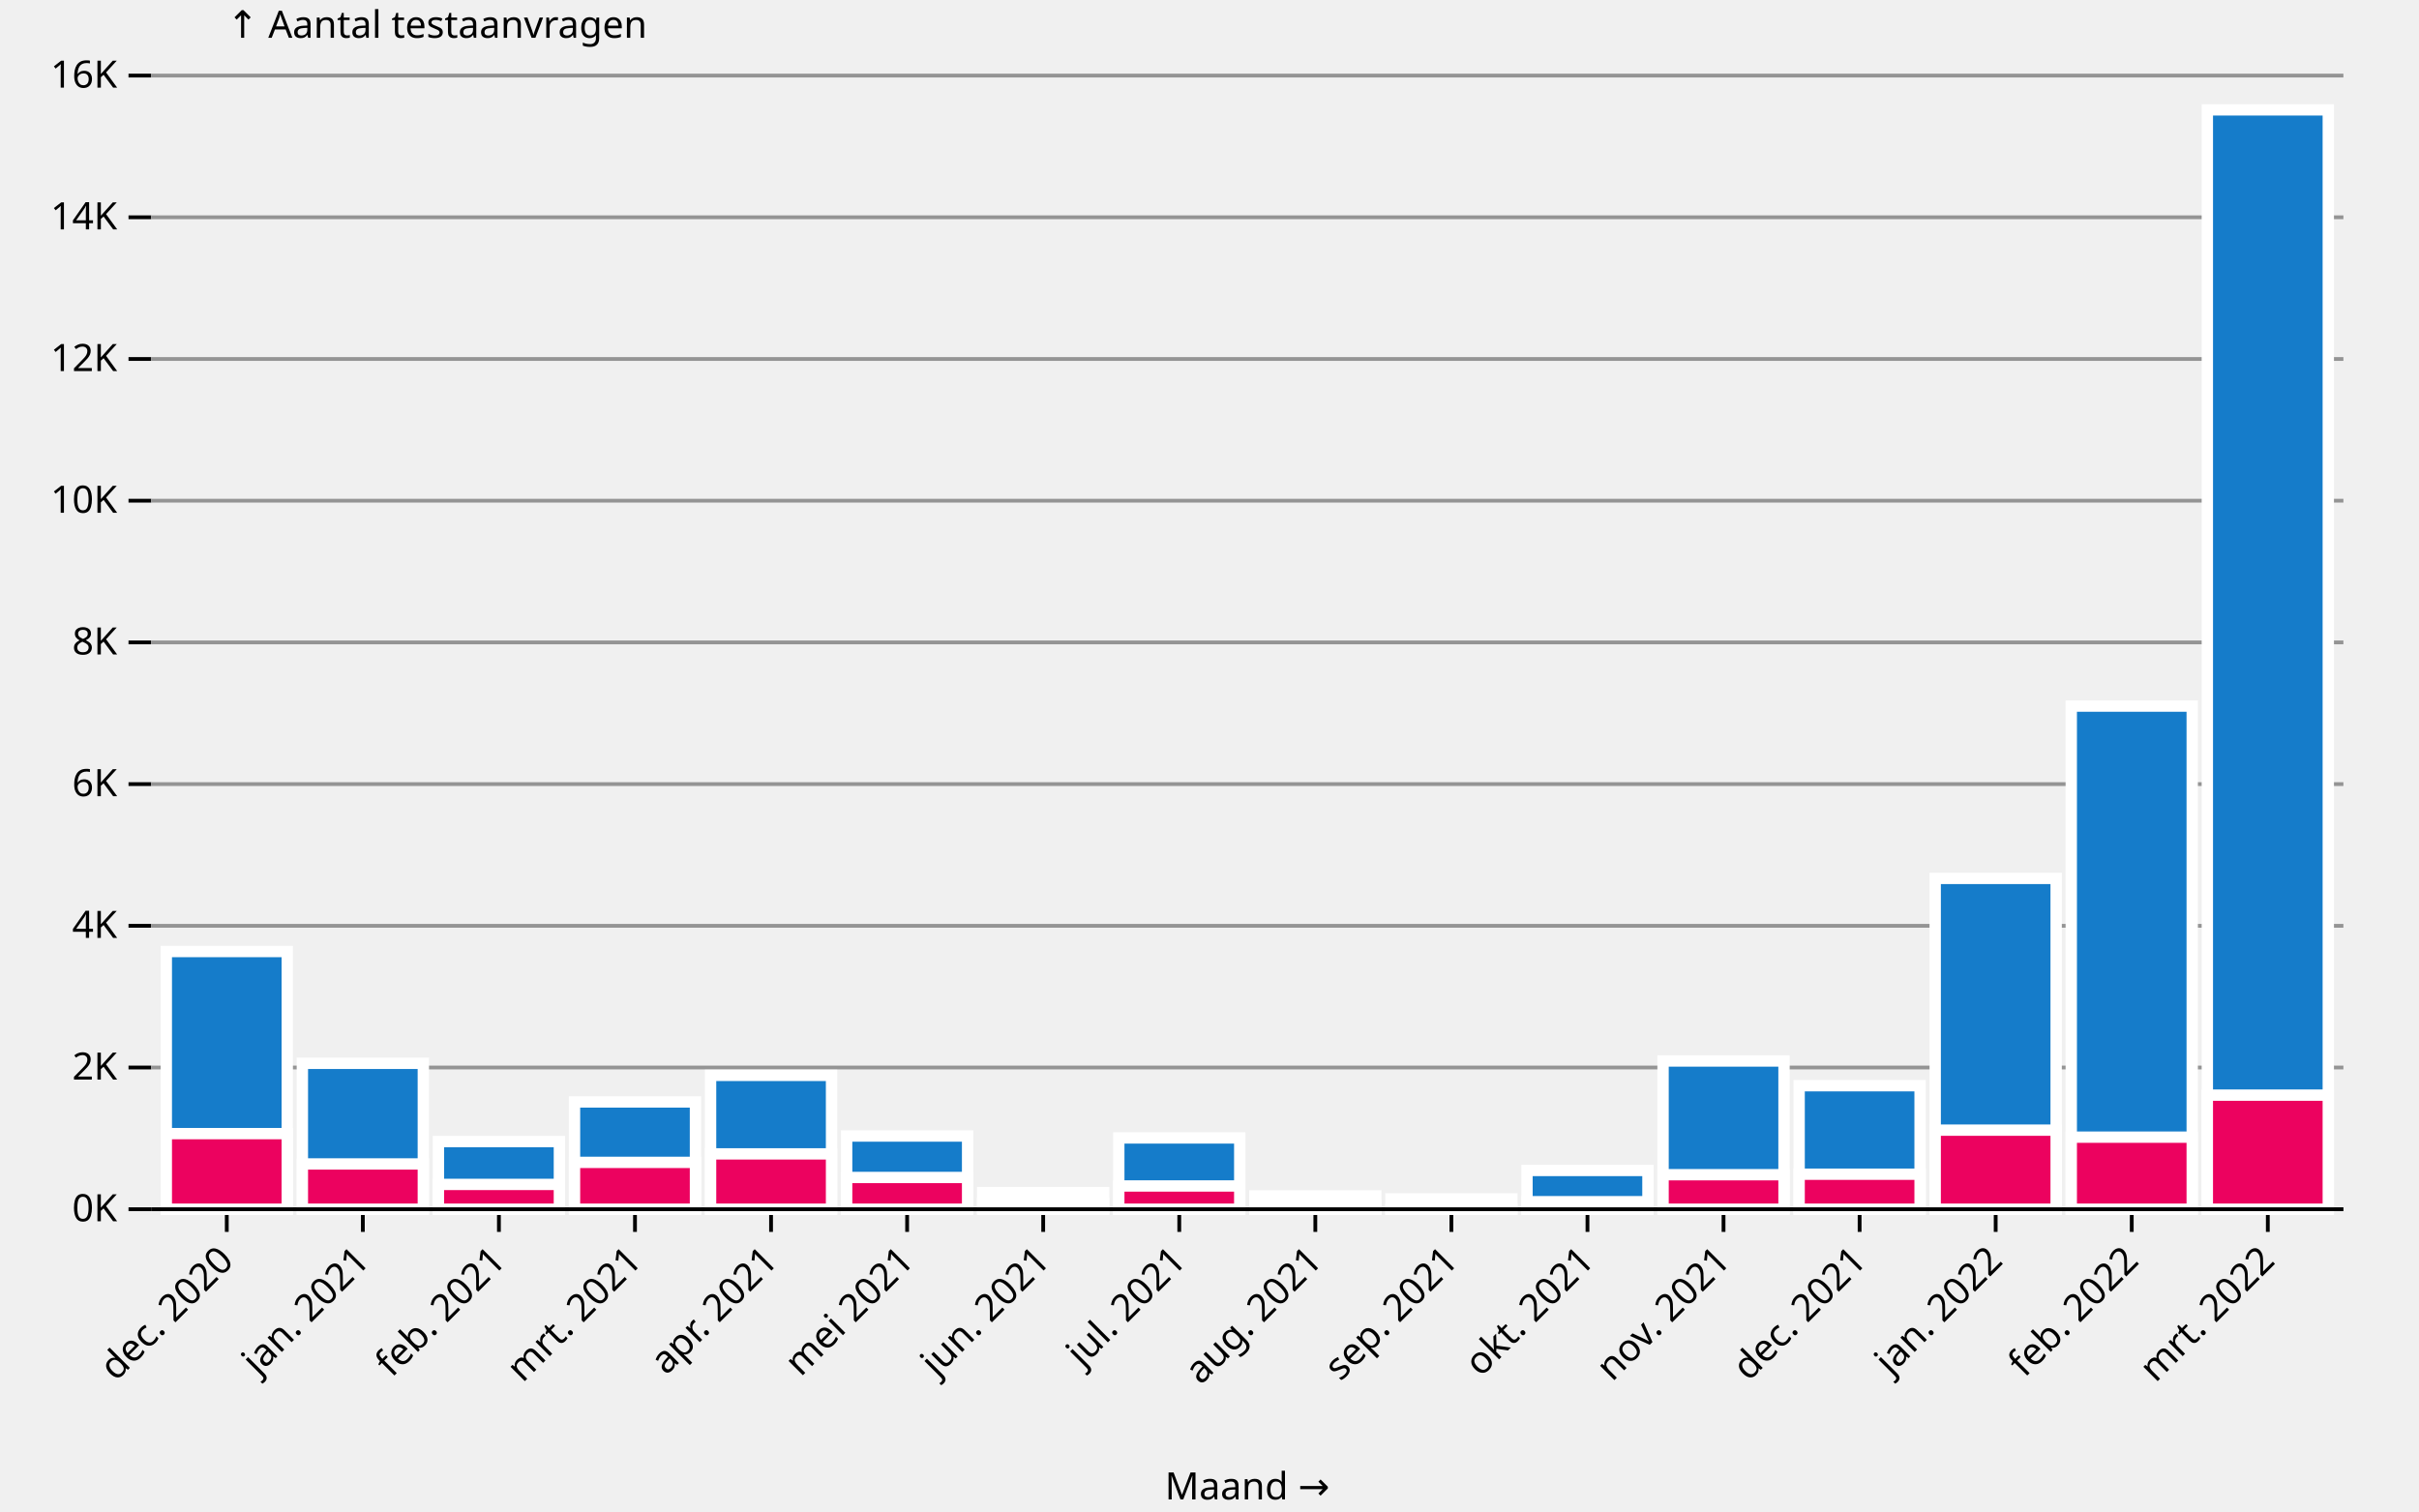
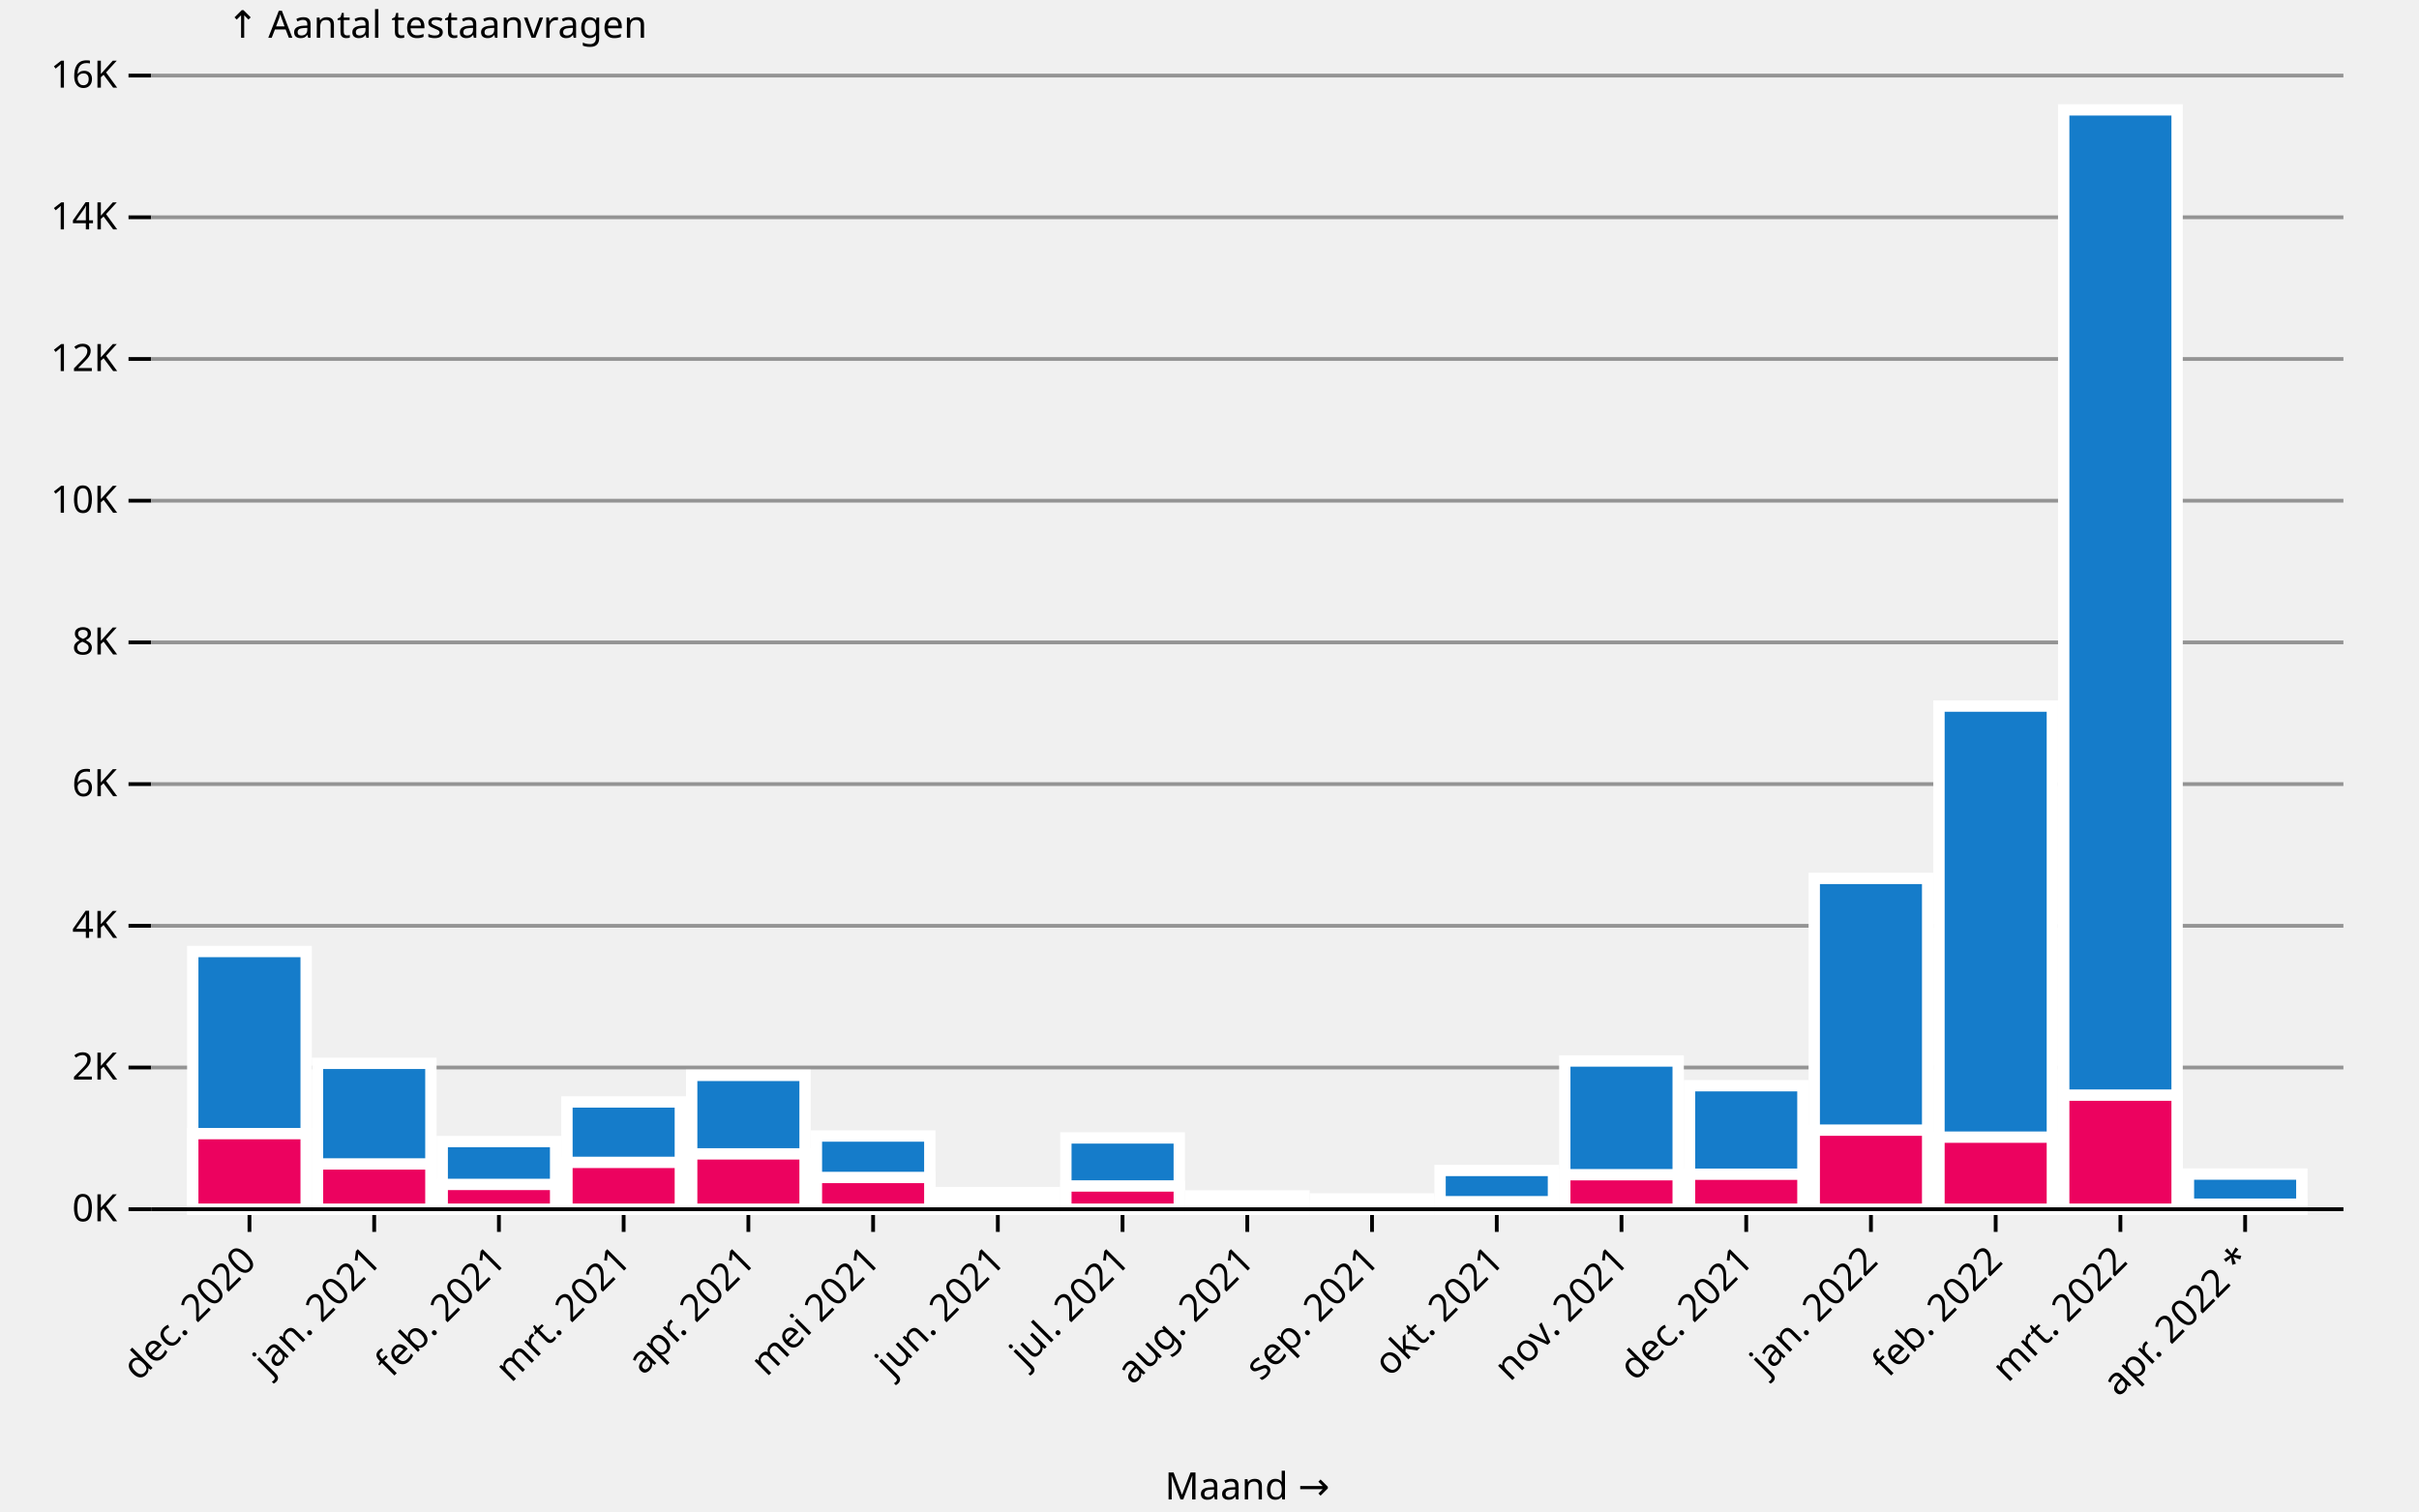
<svg xmlns="http://www.w3.org/2000/svg" class="plot-9e1b856ca2f26" fill="currentColor" font-family="system-ui, sans-serif" font-size="10" text-anchor="middle" width="640" height="400" viewBox="0 0 640 400">
  <style>
        line[stroke-opacity] {
            stroke-opacity: 1;
            stroke: #949494;
        }
</style>
  <style>
-         .plot-b1a111019581d {
+         .plot-b1d1eea903fe1 {
          display: block;
          background: white;
          height: auto;
          height: intrinsic;
          max-width: 100%;
        }
-         .plot-b1a111019581d text,
-         .plot-b1a111019581d tspan {
+         .plot-b1d1eea903fe1 text,
+         .plot-b1d1eea903fe1 tspan {
          white-space: pre;
        }
      </style>
  <g aria-label="y-axis" aria-description="↑ Aantal testaanvragen" transform="translate(40,0)" fill="none" text-anchor="end" font-variant="tabular-nums">
    <g class="tick" opacity="1" transform="translate(0,320)">
      <line stroke="currentColor" x2="-6" />
      <line stroke="currentColor" x2="580" stroke-opacity="0.1" />
      <text fill="currentColor" x="-9" dy="0.32em">0K</text>
    </g>
    <g class="tick" opacity="1" transform="translate(0,282.5)">
      <line stroke="currentColor" x2="-6" />
      <line stroke="currentColor" x2="580" stroke-opacity="0.1" />
      <text fill="currentColor" x="-9" dy="0.32em">2K</text>
    </g>
    <g class="tick" opacity="1" transform="translate(0,245)">
      <line stroke="currentColor" x2="-6" />
      <line stroke="currentColor" x2="580" stroke-opacity="0.1" />
      <text fill="currentColor" x="-9" dy="0.32em">4K</text>
    </g>
    <g class="tick" opacity="1" transform="translate(0,207.5)">
      <line stroke="currentColor" x2="-6" />
      <line stroke="currentColor" x2="580" stroke-opacity="0.1" />
      <text fill="currentColor" x="-9" dy="0.32em">6K</text>
    </g>
    <g class="tick" opacity="1" transform="translate(0,170)">
      <line stroke="currentColor" x2="-6" />
      <line stroke="currentColor" x2="580" stroke-opacity="0.1" />
      <text fill="currentColor" x="-9" dy="0.32em">8K</text>
    </g>
    <g class="tick" opacity="1" transform="translate(0,132.5)">
      <line stroke="currentColor" x2="-6" />
      <line stroke="currentColor" x2="580" stroke-opacity="0.1" />
      <text fill="currentColor" x="-9" dy="0.32em">10K</text>
    </g>
    <g class="tick" opacity="1" transform="translate(0,95)">
      <line stroke="currentColor" x2="-6" />
      <line stroke="currentColor" x2="580" stroke-opacity="0.1" />
      <text fill="currentColor" x="-9" dy="0.32em">12K</text>
    </g>
    <g class="tick" opacity="1" transform="translate(0,57.5)">
      <line stroke="currentColor" x2="-6" />
      <line stroke="currentColor" x2="580" stroke-opacity="0.1" />
      <text fill="currentColor" x="-9" dy="0.32em">14K</text>
    </g>
    <g class="tick" opacity="1" transform="translate(0,20)">
      <line stroke="currentColor" x2="-6" />
      <line stroke="currentColor" x2="580" stroke-opacity="0.1" />
      <text fill="currentColor" x="-9" dy="0.32em">16K</text>
    </g>
    <text fill="currentColor" transform="translate(20,20)" dy="-1em" text-anchor="start">↑ Aantal testaanvragen</text>
  </g>
  <g aria-label="x-axis" aria-description="Maand →" transform="translate(0,320)" fill="none" text-anchor="middle">
-     <g class="tick" opacity="1" transform="translate(60,0)">
+     <g class="tick" opacity="1" transform="translate(66,0)">
      <line stroke="currentColor" y2="6" />
      <text fill="currentColor" dy="0.32em" transform="translate(0, 11.82843) rotate(-45)" text-anchor="end">dec. 2020</text>
    </g>
-     <g class="tick" opacity="1" transform="translate(96,0)">
+     <g class="tick" opacity="1" transform="translate(99,0)">
      <line stroke="currentColor" y2="6" />
      <text fill="currentColor" dy="0.32em" transform="translate(0, 11.82843) rotate(-45)" text-anchor="end">jan. 2021</text>
    </g>
    <g class="tick" opacity="1" transform="translate(132,0)">
      <line stroke="currentColor" y2="6" />
      <text fill="currentColor" dy="0.32em" transform="translate(0, 11.82843) rotate(-45)" text-anchor="end">feb. 2021</text>
    </g>
-     <g class="tick" opacity="1" transform="translate(168,0)">
+     <g class="tick" opacity="1" transform="translate(165,0)">
      <line stroke="currentColor" y2="6" />
      <text fill="currentColor" dy="0.32em" transform="translate(0, 11.82843) rotate(-45)" text-anchor="end">mrt. 2021</text>
    </g>
-     <g class="tick" opacity="1" transform="translate(204,0)">
+     <g class="tick" opacity="1" transform="translate(198,0)">
      <line stroke="currentColor" y2="6" />
      <text fill="currentColor" dy="0.32em" transform="translate(0, 11.82843) rotate(-45)" text-anchor="end">apr. 2021</text>
    </g>
-     <g class="tick" opacity="1" transform="translate(240,0)">
+     <g class="tick" opacity="1" transform="translate(231,0)">
      <line stroke="currentColor" y2="6" />
      <text fill="currentColor" dy="0.32em" transform="translate(0, 11.82843) rotate(-45)" text-anchor="end">mei 2021</text>
    </g>
-     <g class="tick" opacity="1" transform="translate(276,0)">
+     <g class="tick" opacity="1" transform="translate(264,0)">
      <line stroke="currentColor" y2="6" />
      <text fill="currentColor" dy="0.32em" transform="translate(0, 11.82843) rotate(-45)" text-anchor="end">jun. 2021</text>
    </g>
-     <g class="tick" opacity="1" transform="translate(312,0)">
+     <g class="tick" opacity="1" transform="translate(297,0)">
      <line stroke="currentColor" y2="6" />
      <text fill="currentColor" dy="0.32em" transform="translate(0, 11.82843) rotate(-45)" text-anchor="end">jul. 2021</text>
    </g>
-     <g class="tick" opacity="1" transform="translate(348,0)">
+     <g class="tick" opacity="1" transform="translate(330,0)">
      <line stroke="currentColor" y2="6" />
      <text fill="currentColor" dy="0.32em" transform="translate(0, 11.82843) rotate(-45)" text-anchor="end">aug. 2021</text>
    </g>
-     <g class="tick" opacity="1" transform="translate(384,0)">
+     <g class="tick" opacity="1" transform="translate(363,0)">
      <line stroke="currentColor" y2="6" />
      <text fill="currentColor" dy="0.32em" transform="translate(0, 11.82843) rotate(-45)" text-anchor="end">sep. 2021</text>
    </g>
-     <g class="tick" opacity="1" transform="translate(420,0)">
+     <g class="tick" opacity="1" transform="translate(396,0)">
      <line stroke="currentColor" y2="6" />
      <text fill="currentColor" dy="0.32em" transform="translate(0, 11.82843) rotate(-45)" text-anchor="end">okt. 2021</text>
    </g>
-     <g class="tick" opacity="1" transform="translate(456,0)">
+     <g class="tick" opacity="1" transform="translate(429,0)">
      <line stroke="currentColor" y2="6" />
      <text fill="currentColor" dy="0.32em" transform="translate(0, 11.82843) rotate(-45)" text-anchor="end">nov. 2021</text>
    </g>
-     <g class="tick" opacity="1" transform="translate(492,0)">
+     <g class="tick" opacity="1" transform="translate(462,0)">
      <line stroke="currentColor" y2="6" />
      <text fill="currentColor" dy="0.32em" transform="translate(0, 11.82843) rotate(-45)" text-anchor="end">dec. 2021</text>
    </g>
-     <g class="tick" opacity="1" transform="translate(528,0)">
+     <g class="tick" opacity="1" transform="translate(495,0)">
      <line stroke="currentColor" y2="6" />
      <text fill="currentColor" dy="0.32em" transform="translate(0, 11.82843) rotate(-45)" text-anchor="end">jan. 2022</text>
    </g>
-     <g class="tick" opacity="1" transform="translate(564,0)">
+     <g class="tick" opacity="1" transform="translate(528,0)">
      <line stroke="currentColor" y2="6" />
      <text fill="currentColor" dy="0.32em" transform="translate(0, 11.82843) rotate(-45)" text-anchor="end">feb. 2022</text>
    </g>
-     <g class="tick" opacity="1" transform="translate(600,0)">
+     <g class="tick" opacity="1" transform="translate(561,0)">
      <line stroke="currentColor" y2="6" />
      <text fill="currentColor" dy="0.32em" transform="translate(0, 11.82843) rotate(-45)" text-anchor="end">mrt. 2022</text>
+     </g>
+     <g class="tick" opacity="1" transform="translate(594,0)">
+       <line stroke="currentColor" y2="6" />
+       <text fill="currentColor" dy="0.32em" transform="translate(0, 11.82843) rotate(-45)" text-anchor="end">apr. 2022 *</text>
    </g>
    <text fill="currentColor" transform="translate(330,80)" dy="-0.32em" text-anchor="middle">Maand →</text>
  </g>
  <g aria-label="bar" fill="#157CCA" stroke="white" stroke-width="3">
-     <rect x="44" width="32" y="251.806" height="68.194" />
-     <rect x="80" width="32" y="281.394" height="38.606" />
-     <rect x="116" width="32" y="302.094" height="17.906" />
-     <rect x="152" width="32" y="291.613" height="28.387" />
-     <rect x="188" width="32" y="284.581" height="35.419" />
-     <rect x="224" width="32" y="300.631" height="19.369" />
-     <rect x="260" width="32" y="315.594" height="4.406" />
-     <rect x="296" width="32" y="301.137" height="18.863" />
-     <rect x="332" width="32" y="316.475" height="3.525" />
-     <rect x="368" width="32" y="317.262" height="2.738" />
-     <rect x="404" width="32" y="309.744" height="10.256" />
-     <rect x="440" width="32" y="280.775" height="39.225" />
-     <rect x="476" width="32" y="287.319" height="32.681" />
-     <rect x="512" width="32" y="232.456" height="87.544" />
-     <rect x="548" width="32" y="186.856" height="133.144" />
-     <rect x="584" width="32" y="29.075" height="290.925" />
+     <rect x="51" width="30" y="251.806" height="68.194" />
+     <rect x="84" width="30" y="281.394" height="38.606" />
+     <rect x="117" width="30" y="302.094" height="17.906" />
+     <rect x="150" width="30" y="291.613" height="28.387" />
+     <rect x="183" width="30" y="284.581" height="35.419" />
+     <rect x="216" width="30" y="300.631" height="19.369" />
+     <rect x="249" width="30" y="315.594" height="4.406" />
+     <rect x="282" width="30" y="301.137" height="18.863" />
+     <rect x="315" width="30" y="316.475" height="3.525" />
+     <rect x="348" width="30" y="317.262" height="2.738" />
+     <rect x="381" width="30" y="309.744" height="10.256" />
+     <rect x="414" width="30" y="280.775" height="39.225" />
+     <rect x="447" width="30" y="287.319" height="32.681" />
+     <rect x="480" width="30" y="232.456" height="87.544" />
+     <rect x="513" width="30" y="186.856" height="133.144" />
+     <rect x="546" width="30" y="29.075" height="290.925" />
+     <rect x="579" width="30" y="310.7" height="9.3" />
  </g>
  <g aria-label="bar" fill="#ec025f" stroke="white" stroke-width="3">
-     <rect x="44" width="32" y="299.994" height="20.006" />
-     <rect x="80" width="32" y="308.019" height="11.981" />
-     <rect x="116" width="32" y="313.438" height="6.562" />
-     <rect x="152" width="32" y="307.606" height="12.394" />
-     <rect x="188" width="32" y="305.356" height="14.644" />
-     <rect x="224" width="32" y="311.6" height="8.4" />
-     <rect x="260" width="32" y="318.425" height="1.575" />
-     <rect x="296" width="32" y="313.85" height="6.15" />
-     <rect x="332" width="32" y="319.025" height="0.975" />
-     <rect x="368" width="32" y="319.944" height="0.056" />
-     <rect x="404" width="32" y="318.012" height="1.988" />
-     <rect x="440" width="32" y="310.869" height="9.131" />
-     <rect x="476" width="32" y="310.738" height="9.262" />
-     <rect x="512" width="32" y="299.075" height="20.925" />
-     <rect x="548" width="32" y="300.931" height="19.069" />
-     <rect x="584" width="32" y="289.812" height="30.188" />
+     <rect x="51" width="30" y="299.994" height="20.006" />
+     <rect x="84" width="30" y="308.019" height="11.981" />
+     <rect x="117" width="30" y="313.438" height="6.562" />
+     <rect x="150" width="30" y="307.606" height="12.394" />
+     <rect x="183" width="30" y="305.356" height="14.644" />
+     <rect x="216" width="30" y="311.6" height="8.4" />
+     <rect x="249" width="30" y="318.425" height="1.575" />
+     <rect x="282" width="30" y="313.85" height="6.15" />
+     <rect x="315" width="30" y="319.025" height="0.975" />
+     <rect x="348" width="30" y="319.944" height="0.056" />
+     <rect x="381" width="30" y="318.012" height="1.988" />
+     <rect x="414" width="30" y="310.869" height="9.131" />
+     <rect x="447" width="30" y="310.738" height="9.262" />
+     <rect x="480" width="30" y="299.075" height="20.925" />
+     <rect x="513" width="30" y="300.931" height="19.069" />
+     <rect x="546" width="30" y="289.812" height="30.188" />
+     <rect x="579" width="30" y="318.669" height="1.331" />
  </g>
  <g aria-label="rule" stroke="currentColor">
    <line x1="40" x2="620" y1="320" y2="320" />
  </g>
</svg>
